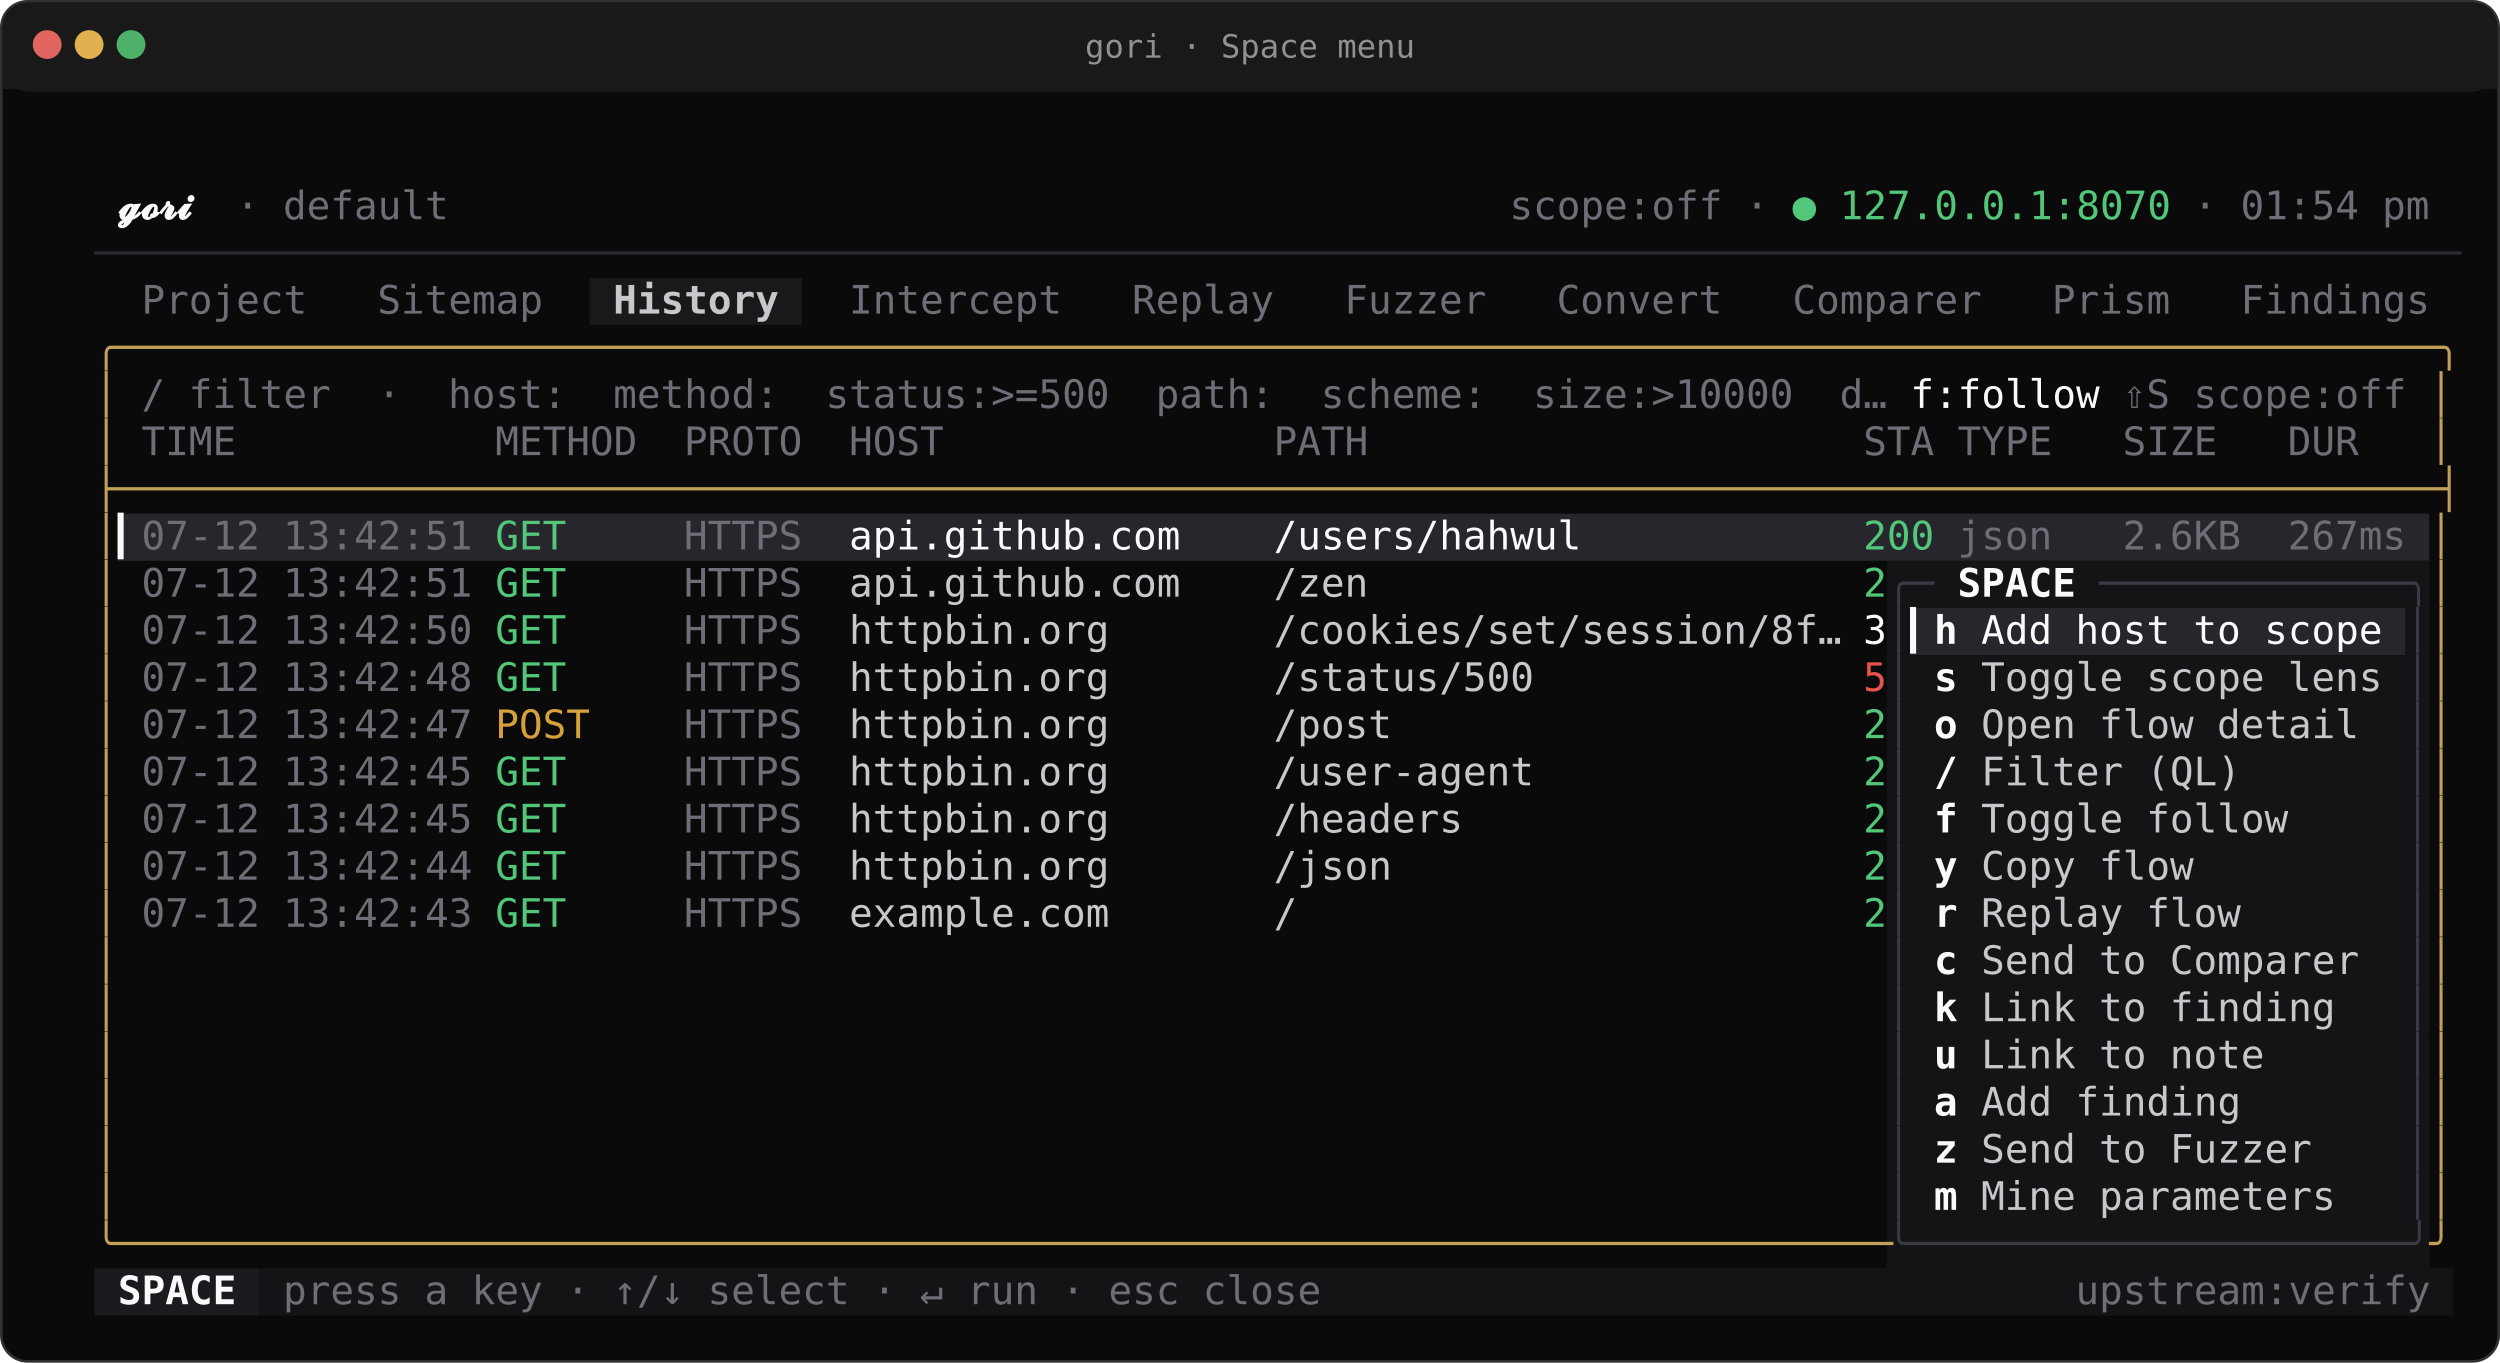
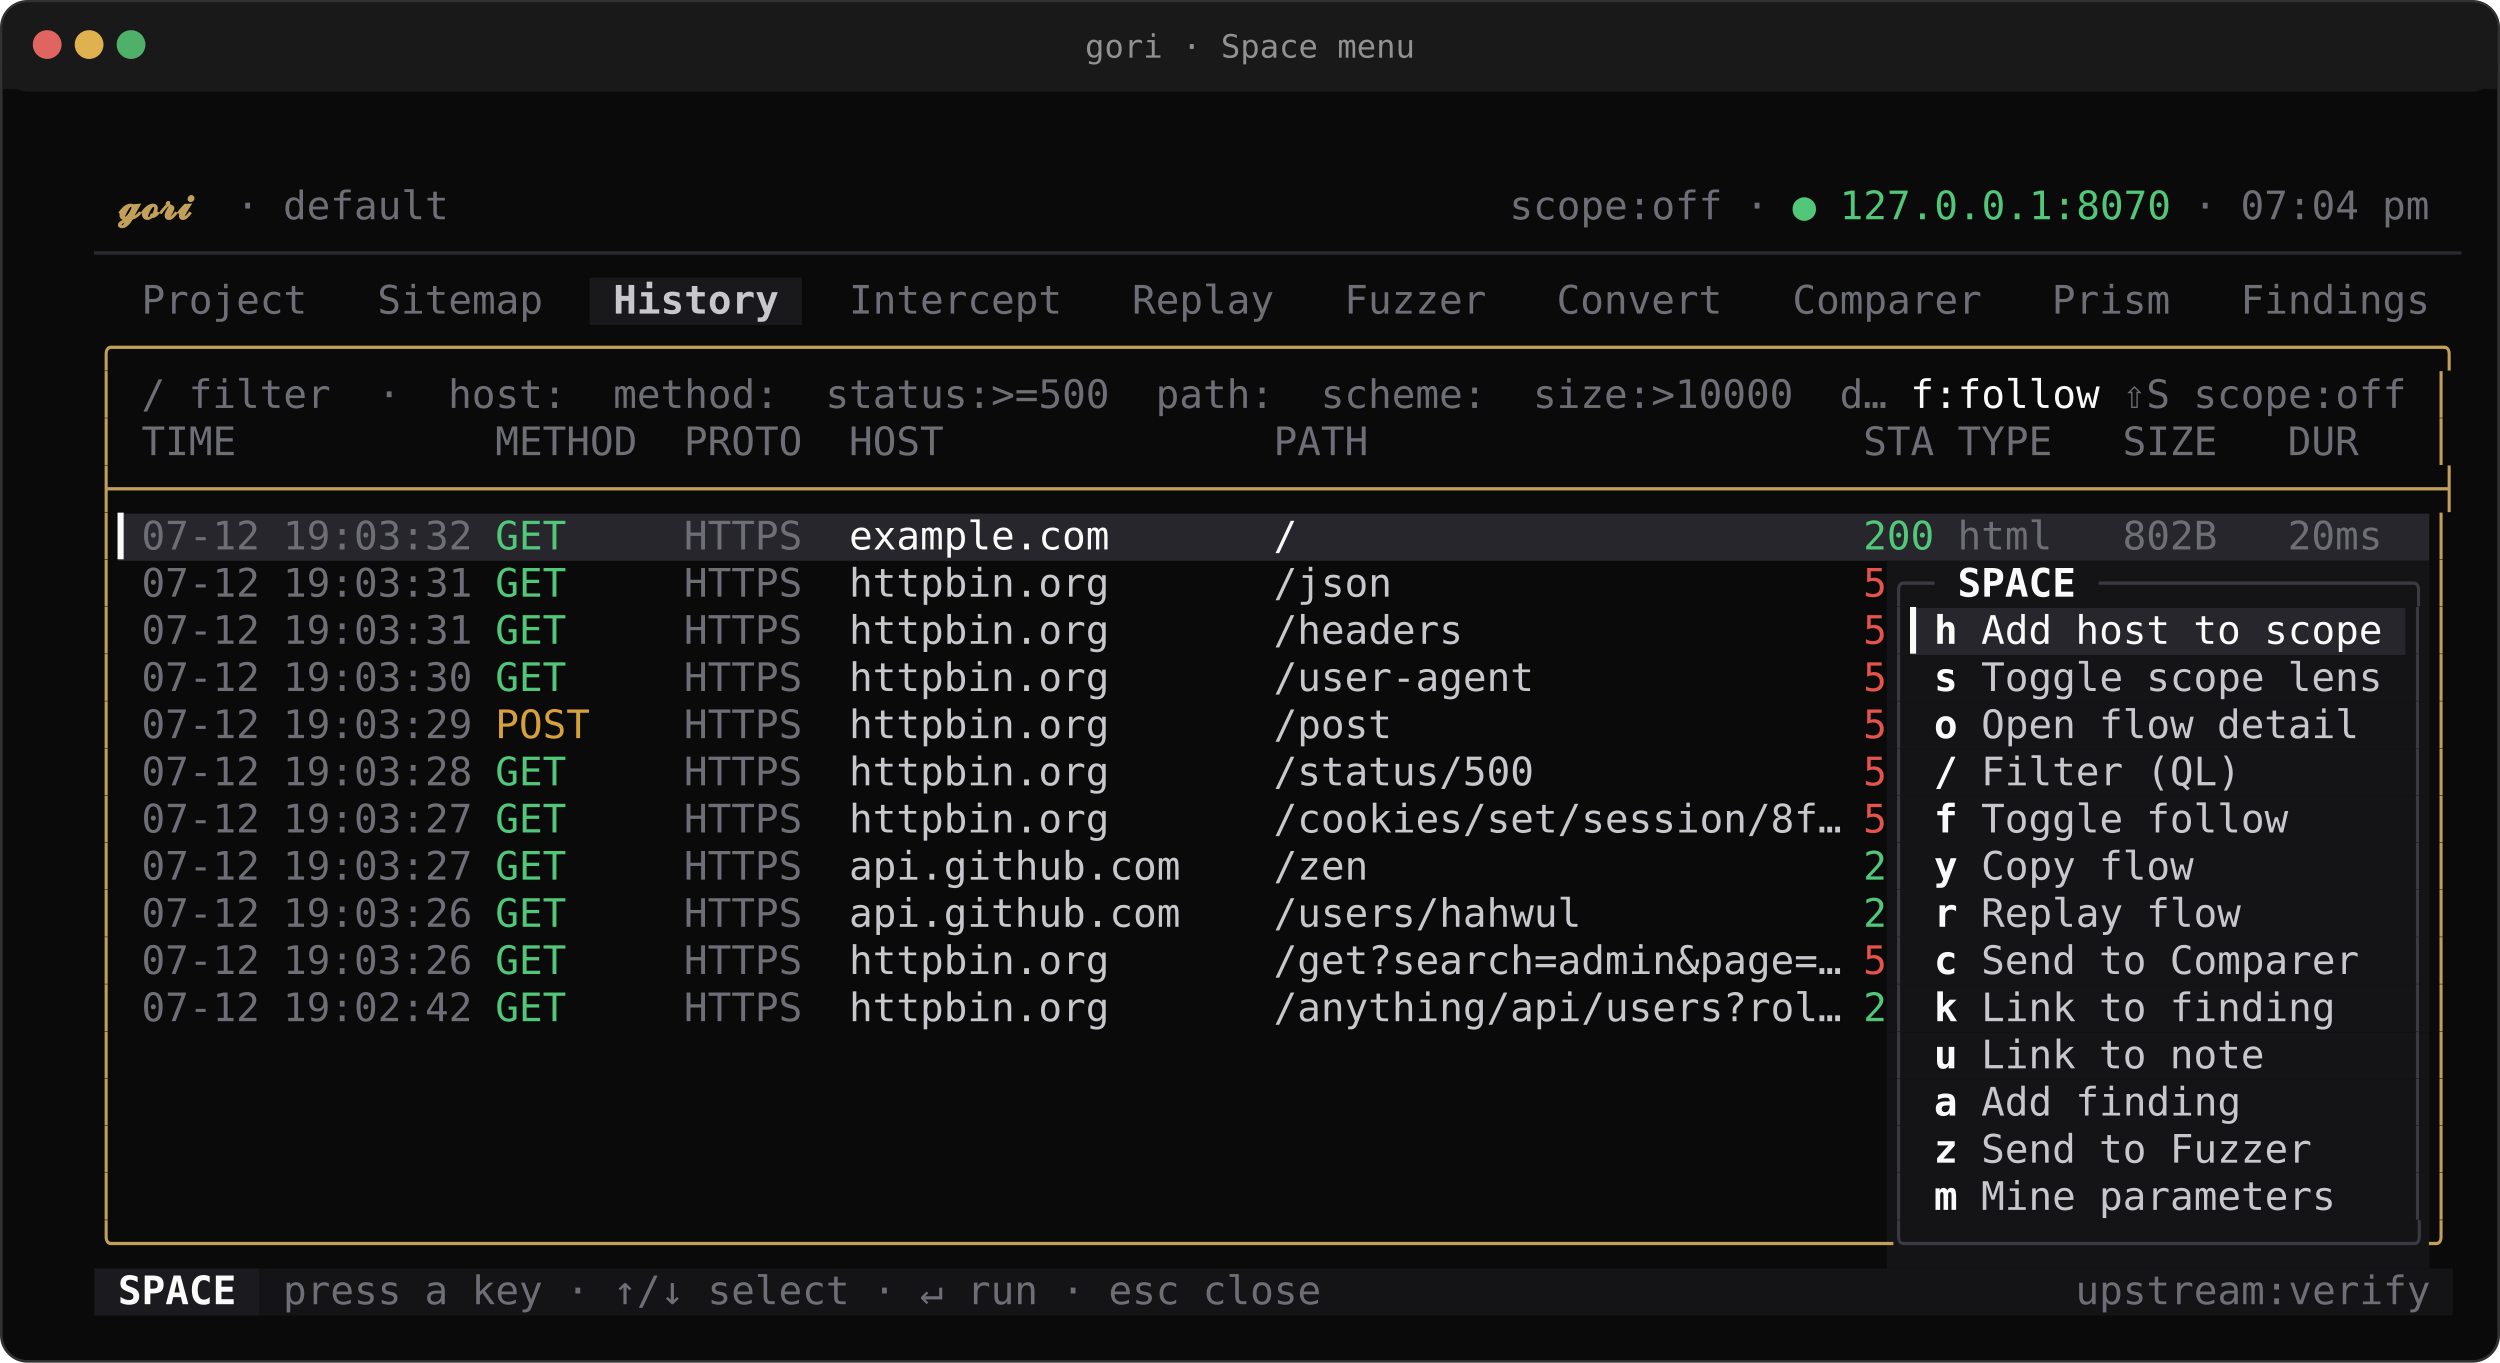
<svg xmlns="http://www.w3.org/2000/svg" width="954" height="520" viewBox="0 0 954.0 520.0" font-family="ui-monospace,'SF Mono','JetBrains Mono',Menlo,Consolas,monospace" font-size="15.0px" role="img" aria-label="gori · Space menu">
  <rect x="0.5" y="0.5" width="953.0" height="519.0" rx="10" ry="10" fill="#0a0a0b" stroke="#313132" stroke-width="1" />
  <rect x="1" y="1" width="952.0" height="34.0" rx="10" ry="10" fill="#19191a" />
  <rect x="1" y="24.0" width="952.0" height="10" fill="#19191a" />
  <circle cx="18.0" cy="17.0" r="5.5" fill="#e0645f" />
  <circle cx="34.0" cy="17.0" r="5.5" fill="#e0b24f" />
  <circle cx="50.0" cy="17.0" r="5.5" fill="#4fb06a" />
  <text x="477.0" y="22.0" text-anchor="middle" fill="#919191" font-size="12.3px">gori · Space menu</text>
  <rect x="225.00" y="106.00" width="81.00" height="18.00" fill="#19191c" />
  <rect x="45.00" y="196.00" width="882.00" height="18.00" fill="#26262c" />
  <rect x="720.00" y="214.00" width="207.00" height="18.00" fill="#141417" />
  <rect x="720.00" y="232.00" width="9.00" height="18.00" fill="#141417" />
  <rect x="729.00" y="232.00" width="189.00" height="18.00" fill="#26262c" />
  <rect x="918.00" y="232.00" width="9.00" height="18.00" fill="#141417" />
  <rect x="720.00" y="250.00" width="207.00" height="18.00" fill="#141417" />
  <rect x="720.00" y="268.00" width="207.00" height="18.00" fill="#141417" />
  <rect x="720.00" y="286.00" width="207.00" height="18.00" fill="#141417" />
  <rect x="720.00" y="304.00" width="207.00" height="18.00" fill="#141417" />
  <rect x="720.00" y="322.00" width="207.00" height="18.00" fill="#141417" />
  <rect x="720.00" y="340.00" width="207.00" height="18.00" fill="#141417" />
  <rect x="720.00" y="358.00" width="207.00" height="18.00" fill="#141417" />
  <rect x="720.00" y="376.00" width="207.00" height="18.00" fill="#141417" />
  <rect x="720.00" y="394.00" width="207.00" height="18.00" fill="#141417" />
  <rect x="720.00" y="412.00" width="207.00" height="18.00" fill="#141417" />
  <rect x="720.00" y="430.00" width="207.00" height="18.00" fill="#141417" />
  <rect x="720.00" y="448.00" width="207.00" height="18.00" fill="#141417" />
  <rect x="720.00" y="466.00" width="207.00" height="18.00" fill="#141417" />
  <rect x="36.00" y="484.00" width="63.00" height="18.00" fill="#1b1b1f" />
  <rect x="99.00" y="484.00" width="837.00" height="18.00" fill="#141417" />
-   <text x="45.00" y="83.68" textLength="36.00" lengthAdjust="spacingAndGlyphs" fill="#fafafa" font-weight="700" xml:space="preserve">𝓰𝓸𝓻𝓲</text>
+   <text x="45.00" y="83.68" textLength="36.00" lengthAdjust="spacingAndGlyphs" fill="#c2a05a" font-weight="700" xml:space="preserve">𝓰𝓸𝓻𝓲</text>
  <text x="90.00" y="83.68" textLength="9.00" lengthAdjust="spacingAndGlyphs" fill="#6e6e76" xml:space="preserve">·</text>
  <text x="108.00" y="83.68" textLength="63.00" lengthAdjust="spacingAndGlyphs" fill="#6e6e76" xml:space="preserve">default</text>
  <text x="576.00" y="83.68" textLength="81.00" lengthAdjust="spacingAndGlyphs" fill="#6e6e76" xml:space="preserve">scope:off</text>
  <text x="666.00" y="83.68" textLength="9.00" lengthAdjust="spacingAndGlyphs" fill="#6e6e76" xml:space="preserve">·</text>
  <text x="684.00" y="83.68" textLength="9.00" lengthAdjust="spacingAndGlyphs" fill="#52c77a" xml:space="preserve">●</text>
  <text x="702.00" y="83.68" textLength="126.00" lengthAdjust="spacingAndGlyphs" fill="#52c77a" xml:space="preserve">127.0.0.1:8070</text>
  <text x="837.00" y="83.68" textLength="9.00" lengthAdjust="spacingAndGlyphs" fill="#6e6e76" xml:space="preserve">·</text>
-   <text x="855.00" y="83.68" textLength="45.00" lengthAdjust="spacingAndGlyphs" fill="#6e6e76" xml:space="preserve">01:54</text>
+   <text x="855.00" y="83.68" textLength="45.00" lengthAdjust="spacingAndGlyphs" fill="#6e6e76" xml:space="preserve">07:04</text>
  <text x="909.00" y="83.68" textLength="18.00" lengthAdjust="spacingAndGlyphs" fill="#6e6e76" xml:space="preserve">pm</text>
  <text x="36.00" y="101.68" textLength="900.00" lengthAdjust="spacingAndGlyphs" fill="#2a2a30" xml:space="preserve">────────────────────────────────────────────────────────────────────────────────────────────────────</text>
  <text x="54.00" y="119.68" textLength="63.00" lengthAdjust="spacingAndGlyphs" fill="#6e6e76" xml:space="preserve">Project</text>
  <text x="144.00" y="119.68" textLength="63.00" lengthAdjust="spacingAndGlyphs" fill="#6e6e76" xml:space="preserve">Sitemap</text>
  <text x="234.00" y="119.68" textLength="63.00" lengthAdjust="spacingAndGlyphs" fill="#c8c8cc" font-weight="700" xml:space="preserve">History</text>
  <text x="324.00" y="119.68" textLength="81.00" lengthAdjust="spacingAndGlyphs" fill="#6e6e76" xml:space="preserve">Intercept</text>
  <text x="432.00" y="119.68" textLength="54.00" lengthAdjust="spacingAndGlyphs" fill="#6e6e76" xml:space="preserve">Replay</text>
  <text x="513.00" y="119.68" textLength="54.00" lengthAdjust="spacingAndGlyphs" fill="#6e6e76" xml:space="preserve">Fuzzer</text>
  <text x="594.00" y="119.68" textLength="63.00" lengthAdjust="spacingAndGlyphs" fill="#6e6e76" xml:space="preserve">Convert</text>
  <text x="684.00" y="119.68" textLength="72.00" lengthAdjust="spacingAndGlyphs" fill="#6e6e76" xml:space="preserve">Comparer</text>
  <text x="783.00" y="119.68" textLength="45.00" lengthAdjust="spacingAndGlyphs" fill="#6e6e76" xml:space="preserve">Prism</text>
  <text x="855.00" y="119.68" textLength="72.00" lengthAdjust="spacingAndGlyphs" fill="#6e6e76" xml:space="preserve">Findings</text>
  <text x="36.00" y="137.68" textLength="900.00" lengthAdjust="spacingAndGlyphs" fill="#c2a05a" xml:space="preserve">╭──────────────────────────────────────────────────────────────────────────────────────────────────╮</text>
  <text x="36.00" y="155.68" textLength="9.00" lengthAdjust="spacingAndGlyphs" fill="#c2a05a" xml:space="preserve">│</text>
  <text x="54.00" y="155.68" textLength="9.00" lengthAdjust="spacingAndGlyphs" fill="#6e6e76" xml:space="preserve">/</text>
  <text x="72.00" y="155.68" textLength="54.00" lengthAdjust="spacingAndGlyphs" fill="#6e6e76" xml:space="preserve">filter</text>
  <text x="144.00" y="155.68" textLength="9.00" lengthAdjust="spacingAndGlyphs" fill="#6e6e76" xml:space="preserve">·</text>
  <text x="171.00" y="155.68" textLength="45.00" lengthAdjust="spacingAndGlyphs" fill="#6e6e76" xml:space="preserve">host:</text>
  <text x="234.00" y="155.68" textLength="63.00" lengthAdjust="spacingAndGlyphs" fill="#6e6e76" xml:space="preserve">method:</text>
  <text x="315.00" y="155.68" textLength="108.00" lengthAdjust="spacingAndGlyphs" fill="#6e6e76" xml:space="preserve">status:&gt;=500</text>
  <text x="441.00" y="155.68" textLength="45.00" lengthAdjust="spacingAndGlyphs" fill="#6e6e76" xml:space="preserve">path:</text>
  <text x="504.00" y="155.68" textLength="63.00" lengthAdjust="spacingAndGlyphs" fill="#6e6e76" xml:space="preserve">scheme:</text>
  <text x="585.00" y="155.68" textLength="99.00" lengthAdjust="spacingAndGlyphs" fill="#6e6e76" xml:space="preserve">size:&gt;10000</text>
  <text x="702.00" y="155.68" textLength="18.00" lengthAdjust="spacingAndGlyphs" fill="#6e6e76" xml:space="preserve">d…</text>
  <text x="729.00" y="155.68" textLength="72.00" lengthAdjust="spacingAndGlyphs" fill="#fafafa" xml:space="preserve">f:follow</text>
  <text x="810.00" y="155.68" textLength="18.00" lengthAdjust="spacingAndGlyphs" fill="#6e6e76" xml:space="preserve">⇧S</text>
  <text x="837.00" y="155.68" textLength="81.00" lengthAdjust="spacingAndGlyphs" fill="#6e6e76" xml:space="preserve">scope:off</text>
  <text x="927.00" y="155.68" textLength="9.00" lengthAdjust="spacingAndGlyphs" fill="#c2a05a" xml:space="preserve">│</text>
  <text x="36.00" y="173.68" textLength="9.00" lengthAdjust="spacingAndGlyphs" fill="#c2a05a" xml:space="preserve">│</text>
  <text x="54.00" y="173.68" textLength="36.00" lengthAdjust="spacingAndGlyphs" fill="#6e6e76" xml:space="preserve">TIME</text>
  <text x="189.00" y="173.68" textLength="54.00" lengthAdjust="spacingAndGlyphs" fill="#6e6e76" xml:space="preserve">METHOD</text>
  <text x="261.00" y="173.68" textLength="45.00" lengthAdjust="spacingAndGlyphs" fill="#6e6e76" xml:space="preserve">PROTO</text>
  <text x="324.00" y="173.68" textLength="36.00" lengthAdjust="spacingAndGlyphs" fill="#6e6e76" xml:space="preserve">HOST</text>
  <text x="486.00" y="173.68" textLength="36.00" lengthAdjust="spacingAndGlyphs" fill="#6e6e76" xml:space="preserve">PATH</text>
  <text x="711.00" y="173.68" textLength="27.00" lengthAdjust="spacingAndGlyphs" fill="#6e6e76" xml:space="preserve">STA</text>
  <text x="747.00" y="173.68" textLength="36.00" lengthAdjust="spacingAndGlyphs" fill="#6e6e76" xml:space="preserve">TYPE</text>
  <text x="810.00" y="173.68" textLength="36.00" lengthAdjust="spacingAndGlyphs" fill="#6e6e76" xml:space="preserve">SIZE</text>
  <text x="873.00" y="173.68" textLength="27.00" lengthAdjust="spacingAndGlyphs" fill="#6e6e76" xml:space="preserve">DUR</text>
  <text x="927.00" y="173.68" textLength="9.00" lengthAdjust="spacingAndGlyphs" fill="#c2a05a" xml:space="preserve">│</text>
  <text x="36.00" y="191.68" textLength="900.00" lengthAdjust="spacingAndGlyphs" fill="#c2a05a" xml:space="preserve">├──────────────────────────────────────────────────────────────────────────────────────────────────┤</text>
  <text x="36.00" y="209.68" textLength="9.00" lengthAdjust="spacingAndGlyphs" fill="#c2a05a" xml:space="preserve">│</text>
  <text x="45.00" y="209.68" textLength="9.00" lengthAdjust="spacingAndGlyphs" fill="#fafafa" xml:space="preserve">▎</text>
  <text x="54.00" y="209.68" textLength="45.00" lengthAdjust="spacingAndGlyphs" fill="#6e6e76" xml:space="preserve">07-12</text>
-   <text x="108.00" y="209.68" textLength="72.00" lengthAdjust="spacingAndGlyphs" fill="#6e6e76" xml:space="preserve">13:42:51</text>
+   <text x="108.00" y="209.68" textLength="72.00" lengthAdjust="spacingAndGlyphs" fill="#6e6e76" xml:space="preserve">19:03:32</text>
  <text x="189.00" y="209.68" textLength="27.00" lengthAdjust="spacingAndGlyphs" fill="#52c77a" xml:space="preserve">GET</text>
  <text x="261.00" y="209.68" textLength="45.00" lengthAdjust="spacingAndGlyphs" fill="#6e6e76" xml:space="preserve">HTTPS</text>
-   <text x="324.00" y="209.68" textLength="126.00" lengthAdjust="spacingAndGlyphs" fill="#fafafa" xml:space="preserve">api.github.com</text>
-   <text x="486.00" y="209.68" textLength="117.00" lengthAdjust="spacingAndGlyphs" fill="#fafafa" xml:space="preserve">/users/hahwul</text>
+   <text x="324.00" y="209.68" textLength="99.00" lengthAdjust="spacingAndGlyphs" fill="#fafafa" xml:space="preserve">example.com</text>
+   <text x="486.00" y="209.68" textLength="9.00" lengthAdjust="spacingAndGlyphs" fill="#fafafa" xml:space="preserve">/</text>
  <text x="711.00" y="209.68" textLength="27.00" lengthAdjust="spacingAndGlyphs" fill="#52c77a" xml:space="preserve">200</text>
-   <text x="747.00" y="209.68" textLength="36.00" lengthAdjust="spacingAndGlyphs" fill="#6e6e76" xml:space="preserve">json</text>
-   <text x="810.00" y="209.68" textLength="45.00" lengthAdjust="spacingAndGlyphs" fill="#6e6e76" xml:space="preserve">2.6KB</text>
-   <text x="873.00" y="209.68" textLength="45.00" lengthAdjust="spacingAndGlyphs" fill="#6e6e76" xml:space="preserve">267ms</text>
+   <text x="747.00" y="209.68" textLength="36.00" lengthAdjust="spacingAndGlyphs" fill="#6e6e76" xml:space="preserve">html</text>
+   <text x="810.00" y="209.68" textLength="36.00" lengthAdjust="spacingAndGlyphs" fill="#6e6e76" xml:space="preserve">802B</text>
+   <text x="873.00" y="209.68" textLength="36.00" lengthAdjust="spacingAndGlyphs" fill="#6e6e76" xml:space="preserve">20ms</text>
  <text x="927.00" y="209.68" textLength="9.00" lengthAdjust="spacingAndGlyphs" fill="#c2a05a" xml:space="preserve">│</text>
  <text x="36.00" y="227.68" textLength="9.00" lengthAdjust="spacingAndGlyphs" fill="#c2a05a" xml:space="preserve">│</text>
  <text x="54.00" y="227.68" textLength="45.00" lengthAdjust="spacingAndGlyphs" fill="#6e6e76" xml:space="preserve">07-12</text>
-   <text x="108.00" y="227.68" textLength="72.00" lengthAdjust="spacingAndGlyphs" fill="#6e6e76" xml:space="preserve">13:42:51</text>
+   <text x="108.00" y="227.68" textLength="72.00" lengthAdjust="spacingAndGlyphs" fill="#6e6e76" xml:space="preserve">19:03:31</text>
  <text x="189.00" y="227.68" textLength="27.00" lengthAdjust="spacingAndGlyphs" fill="#52c77a" xml:space="preserve">GET</text>
  <text x="261.00" y="227.68" textLength="45.00" lengthAdjust="spacingAndGlyphs" fill="#6e6e76" xml:space="preserve">HTTPS</text>
-   <text x="324.00" y="227.68" textLength="126.00" lengthAdjust="spacingAndGlyphs" fill="#c8c8cc" xml:space="preserve">api.github.com</text>
-   <text x="486.00" y="227.68" textLength="36.00" lengthAdjust="spacingAndGlyphs" fill="#c8c8cc" xml:space="preserve">/zen</text>
-   <text x="711.00" y="227.68" textLength="9.00" lengthAdjust="spacingAndGlyphs" fill="#52c77a" xml:space="preserve">2</text>
+   <text x="324.00" y="227.68" textLength="99.00" lengthAdjust="spacingAndGlyphs" fill="#c8c8cc" xml:space="preserve">httpbin.org</text>
+   <text x="486.00" y="227.68" textLength="45.00" lengthAdjust="spacingAndGlyphs" fill="#c8c8cc" xml:space="preserve">/json</text>
+   <text x="711.00" y="227.68" textLength="9.00" lengthAdjust="spacingAndGlyphs" fill="#e5534b" xml:space="preserve">5</text>
  <text x="720.00" y="227.68" textLength="18.00" lengthAdjust="spacingAndGlyphs" fill="#3a3a42" xml:space="preserve">╭─</text>
  <text x="747.00" y="227.68" textLength="45.00" lengthAdjust="spacingAndGlyphs" fill="#fafafa" font-weight="700" xml:space="preserve">SPACE</text>
  <text x="801.00" y="227.68" textLength="126.00" lengthAdjust="spacingAndGlyphs" fill="#3a3a42" xml:space="preserve">─────────────╮</text>
  <text x="927.00" y="227.68" textLength="9.00" lengthAdjust="spacingAndGlyphs" fill="#c2a05a" xml:space="preserve">│</text>
  <text x="36.00" y="245.68" textLength="9.00" lengthAdjust="spacingAndGlyphs" fill="#c2a05a" xml:space="preserve">│</text>
  <text x="54.00" y="245.68" textLength="45.00" lengthAdjust="spacingAndGlyphs" fill="#6e6e76" xml:space="preserve">07-12</text>
-   <text x="108.00" y="245.68" textLength="72.00" lengthAdjust="spacingAndGlyphs" fill="#6e6e76" xml:space="preserve">13:42:50</text>
+   <text x="108.00" y="245.68" textLength="72.00" lengthAdjust="spacingAndGlyphs" fill="#6e6e76" xml:space="preserve">19:03:31</text>
  <text x="189.00" y="245.68" textLength="27.00" lengthAdjust="spacingAndGlyphs" fill="#52c77a" xml:space="preserve">GET</text>
  <text x="261.00" y="245.68" textLength="45.00" lengthAdjust="spacingAndGlyphs" fill="#6e6e76" xml:space="preserve">HTTPS</text>
  <text x="324.00" y="245.68" textLength="99.00" lengthAdjust="spacingAndGlyphs" fill="#c8c8cc" xml:space="preserve">httpbin.org</text>
-   <text x="486.00" y="245.68" textLength="216.00" lengthAdjust="spacingAndGlyphs" fill="#c8c8cc" xml:space="preserve">/cookies/set/session/8f…</text>
-   <text x="711.00" y="245.68" textLength="9.00" lengthAdjust="spacingAndGlyphs" fill="#fafafa" xml:space="preserve">3</text>
+   <text x="486.00" y="245.68" textLength="72.00" lengthAdjust="spacingAndGlyphs" fill="#c8c8cc" xml:space="preserve">/headers</text>
+   <text x="711.00" y="245.68" textLength="9.00" lengthAdjust="spacingAndGlyphs" fill="#e5534b" xml:space="preserve">5</text>
  <text x="720.00" y="245.68" textLength="9.00" lengthAdjust="spacingAndGlyphs" fill="#3a3a42" xml:space="preserve">│</text>
  <text x="729.00" y="245.68" textLength="9.00" lengthAdjust="spacingAndGlyphs" fill="#fafafa" xml:space="preserve">▎</text>
  <text x="738.00" y="245.68" textLength="9.00" lengthAdjust="spacingAndGlyphs" fill="#fafafa" font-weight="700" xml:space="preserve">h</text>
  <text x="756.00" y="245.68" textLength="27.00" lengthAdjust="spacingAndGlyphs" fill="#fafafa" xml:space="preserve">Add</text>
  <text x="792.00" y="245.68" textLength="36.00" lengthAdjust="spacingAndGlyphs" fill="#fafafa" xml:space="preserve">host</text>
  <text x="837.00" y="245.68" textLength="18.00" lengthAdjust="spacingAndGlyphs" fill="#fafafa" xml:space="preserve">to</text>
  <text x="864.00" y="245.68" textLength="45.00" lengthAdjust="spacingAndGlyphs" fill="#fafafa" xml:space="preserve">scope</text>
  <text x="918.00" y="245.68" textLength="9.00" lengthAdjust="spacingAndGlyphs" fill="#3a3a42" xml:space="preserve">│</text>
  <text x="927.00" y="245.68" textLength="9.00" lengthAdjust="spacingAndGlyphs" fill="#c2a05a" xml:space="preserve">│</text>
  <text x="36.00" y="263.68" textLength="9.00" lengthAdjust="spacingAndGlyphs" fill="#c2a05a" xml:space="preserve">│</text>
  <text x="54.00" y="263.68" textLength="45.00" lengthAdjust="spacingAndGlyphs" fill="#6e6e76" xml:space="preserve">07-12</text>
-   <text x="108.00" y="263.68" textLength="72.00" lengthAdjust="spacingAndGlyphs" fill="#6e6e76" xml:space="preserve">13:42:48</text>
+   <text x="108.00" y="263.68" textLength="72.00" lengthAdjust="spacingAndGlyphs" fill="#6e6e76" xml:space="preserve">19:03:30</text>
  <text x="189.00" y="263.68" textLength="27.00" lengthAdjust="spacingAndGlyphs" fill="#52c77a" xml:space="preserve">GET</text>
  <text x="261.00" y="263.68" textLength="45.00" lengthAdjust="spacingAndGlyphs" fill="#6e6e76" xml:space="preserve">HTTPS</text>
  <text x="324.00" y="263.68" textLength="99.00" lengthAdjust="spacingAndGlyphs" fill="#c8c8cc" xml:space="preserve">httpbin.org</text>
-   <text x="486.00" y="263.68" textLength="99.00" lengthAdjust="spacingAndGlyphs" fill="#c8c8cc" xml:space="preserve">/status/500</text>
+   <text x="486.00" y="263.68" textLength="99.00" lengthAdjust="spacingAndGlyphs" fill="#c8c8cc" xml:space="preserve">/user-agent</text>
  <text x="711.00" y="263.68" textLength="9.00" lengthAdjust="spacingAndGlyphs" fill="#e5534b" xml:space="preserve">5</text>
  <text x="720.00" y="263.68" textLength="9.00" lengthAdjust="spacingAndGlyphs" fill="#3a3a42" xml:space="preserve">│</text>
  <text x="738.00" y="263.68" textLength="9.00" lengthAdjust="spacingAndGlyphs" fill="#fafafa" font-weight="700" xml:space="preserve">s</text>
  <text x="756.00" y="263.68" textLength="54.00" lengthAdjust="spacingAndGlyphs" fill="#c8c8cc" xml:space="preserve">Toggle</text>
  <text x="819.00" y="263.68" textLength="45.00" lengthAdjust="spacingAndGlyphs" fill="#c8c8cc" xml:space="preserve">scope</text>
  <text x="873.00" y="263.68" textLength="36.00" lengthAdjust="spacingAndGlyphs" fill="#c8c8cc" xml:space="preserve">lens</text>
  <text x="918.00" y="263.68" textLength="9.00" lengthAdjust="spacingAndGlyphs" fill="#3a3a42" xml:space="preserve">│</text>
  <text x="927.00" y="263.68" textLength="9.00" lengthAdjust="spacingAndGlyphs" fill="#c2a05a" xml:space="preserve">│</text>
  <text x="36.00" y="281.68" textLength="9.00" lengthAdjust="spacingAndGlyphs" fill="#c2a05a" xml:space="preserve">│</text>
  <text x="54.00" y="281.68" textLength="45.00" lengthAdjust="spacingAndGlyphs" fill="#6e6e76" xml:space="preserve">07-12</text>
-   <text x="108.00" y="281.68" textLength="72.00" lengthAdjust="spacingAndGlyphs" fill="#6e6e76" xml:space="preserve">13:42:47</text>
+   <text x="108.00" y="281.68" textLength="72.00" lengthAdjust="spacingAndGlyphs" fill="#6e6e76" xml:space="preserve">19:03:29</text>
  <text x="189.00" y="281.68" textLength="36.00" lengthAdjust="spacingAndGlyphs" fill="#d6a13a" xml:space="preserve">POST</text>
  <text x="261.00" y="281.68" textLength="45.00" lengthAdjust="spacingAndGlyphs" fill="#6e6e76" xml:space="preserve">HTTPS</text>
  <text x="324.00" y="281.68" textLength="99.00" lengthAdjust="spacingAndGlyphs" fill="#c8c8cc" xml:space="preserve">httpbin.org</text>
  <text x="486.00" y="281.68" textLength="45.00" lengthAdjust="spacingAndGlyphs" fill="#c8c8cc" xml:space="preserve">/post</text>
-   <text x="711.00" y="281.68" textLength="9.00" lengthAdjust="spacingAndGlyphs" fill="#52c77a" xml:space="preserve">2</text>
+   <text x="711.00" y="281.68" textLength="9.00" lengthAdjust="spacingAndGlyphs" fill="#e5534b" xml:space="preserve">5</text>
  <text x="720.00" y="281.68" textLength="9.00" lengthAdjust="spacingAndGlyphs" fill="#3a3a42" xml:space="preserve">│</text>
  <text x="738.00" y="281.68" textLength="9.00" lengthAdjust="spacingAndGlyphs" fill="#fafafa" font-weight="700" xml:space="preserve">o</text>
  <text x="756.00" y="281.68" textLength="36.00" lengthAdjust="spacingAndGlyphs" fill="#c8c8cc" xml:space="preserve">Open</text>
  <text x="801.00" y="281.68" textLength="36.00" lengthAdjust="spacingAndGlyphs" fill="#c8c8cc" xml:space="preserve">flow</text>
  <text x="846.00" y="281.68" textLength="54.00" lengthAdjust="spacingAndGlyphs" fill="#c8c8cc" xml:space="preserve">detail</text>
  <text x="918.00" y="281.68" textLength="9.00" lengthAdjust="spacingAndGlyphs" fill="#3a3a42" xml:space="preserve">│</text>
  <text x="927.00" y="281.68" textLength="9.00" lengthAdjust="spacingAndGlyphs" fill="#c2a05a" xml:space="preserve">│</text>
  <text x="36.00" y="299.68" textLength="9.00" lengthAdjust="spacingAndGlyphs" fill="#c2a05a" xml:space="preserve">│</text>
  <text x="54.00" y="299.68" textLength="45.00" lengthAdjust="spacingAndGlyphs" fill="#6e6e76" xml:space="preserve">07-12</text>
-   <text x="108.00" y="299.68" textLength="72.00" lengthAdjust="spacingAndGlyphs" fill="#6e6e76" xml:space="preserve">13:42:45</text>
+   <text x="108.00" y="299.68" textLength="72.00" lengthAdjust="spacingAndGlyphs" fill="#6e6e76" xml:space="preserve">19:03:28</text>
  <text x="189.00" y="299.68" textLength="27.00" lengthAdjust="spacingAndGlyphs" fill="#52c77a" xml:space="preserve">GET</text>
  <text x="261.00" y="299.68" textLength="45.00" lengthAdjust="spacingAndGlyphs" fill="#6e6e76" xml:space="preserve">HTTPS</text>
  <text x="324.00" y="299.68" textLength="99.00" lengthAdjust="spacingAndGlyphs" fill="#c8c8cc" xml:space="preserve">httpbin.org</text>
-   <text x="486.00" y="299.68" textLength="99.00" lengthAdjust="spacingAndGlyphs" fill="#c8c8cc" xml:space="preserve">/user-agent</text>
-   <text x="711.00" y="299.68" textLength="9.00" lengthAdjust="spacingAndGlyphs" fill="#52c77a" xml:space="preserve">2</text>
+   <text x="486.00" y="299.68" textLength="99.00" lengthAdjust="spacingAndGlyphs" fill="#c8c8cc" xml:space="preserve">/status/500</text>
+   <text x="711.00" y="299.68" textLength="9.00" lengthAdjust="spacingAndGlyphs" fill="#e5534b" xml:space="preserve">5</text>
  <text x="720.00" y="299.68" textLength="9.00" lengthAdjust="spacingAndGlyphs" fill="#3a3a42" xml:space="preserve">│</text>
  <text x="738.00" y="299.68" textLength="9.00" lengthAdjust="spacingAndGlyphs" fill="#fafafa" font-weight="700" xml:space="preserve">/</text>
  <text x="756.00" y="299.68" textLength="54.00" lengthAdjust="spacingAndGlyphs" fill="#c8c8cc" xml:space="preserve">Filter</text>
  <text x="819.00" y="299.68" textLength="36.00" lengthAdjust="spacingAndGlyphs" fill="#c8c8cc" xml:space="preserve">(QL)</text>
  <text x="918.00" y="299.68" textLength="9.00" lengthAdjust="spacingAndGlyphs" fill="#3a3a42" xml:space="preserve">│</text>
  <text x="927.00" y="299.68" textLength="9.00" lengthAdjust="spacingAndGlyphs" fill="#c2a05a" xml:space="preserve">│</text>
  <text x="36.00" y="317.68" textLength="9.00" lengthAdjust="spacingAndGlyphs" fill="#c2a05a" xml:space="preserve">│</text>
  <text x="54.00" y="317.68" textLength="45.00" lengthAdjust="spacingAndGlyphs" fill="#6e6e76" xml:space="preserve">07-12</text>
-   <text x="108.00" y="317.68" textLength="72.00" lengthAdjust="spacingAndGlyphs" fill="#6e6e76" xml:space="preserve">13:42:45</text>
+   <text x="108.00" y="317.68" textLength="72.00" lengthAdjust="spacingAndGlyphs" fill="#6e6e76" xml:space="preserve">19:03:27</text>
  <text x="189.00" y="317.68" textLength="27.00" lengthAdjust="spacingAndGlyphs" fill="#52c77a" xml:space="preserve">GET</text>
  <text x="261.00" y="317.68" textLength="45.00" lengthAdjust="spacingAndGlyphs" fill="#6e6e76" xml:space="preserve">HTTPS</text>
  <text x="324.00" y="317.68" textLength="99.00" lengthAdjust="spacingAndGlyphs" fill="#c8c8cc" xml:space="preserve">httpbin.org</text>
-   <text x="486.00" y="317.68" textLength="72.00" lengthAdjust="spacingAndGlyphs" fill="#c8c8cc" xml:space="preserve">/headers</text>
-   <text x="711.00" y="317.68" textLength="9.00" lengthAdjust="spacingAndGlyphs" fill="#52c77a" xml:space="preserve">2</text>
+   <text x="486.00" y="317.68" textLength="216.00" lengthAdjust="spacingAndGlyphs" fill="#c8c8cc" xml:space="preserve">/cookies/set/session/8f…</text>
+   <text x="711.00" y="317.68" textLength="9.00" lengthAdjust="spacingAndGlyphs" fill="#e5534b" xml:space="preserve">5</text>
  <text x="720.00" y="317.68" textLength="9.00" lengthAdjust="spacingAndGlyphs" fill="#3a3a42" xml:space="preserve">│</text>
  <text x="738.00" y="317.68" textLength="9.00" lengthAdjust="spacingAndGlyphs" fill="#fafafa" font-weight="700" xml:space="preserve">f</text>
  <text x="756.00" y="317.68" textLength="54.00" lengthAdjust="spacingAndGlyphs" fill="#c8c8cc" xml:space="preserve">Toggle</text>
  <text x="819.00" y="317.68" textLength="54.00" lengthAdjust="spacingAndGlyphs" fill="#c8c8cc" xml:space="preserve">follow</text>
  <text x="918.00" y="317.68" textLength="9.00" lengthAdjust="spacingAndGlyphs" fill="#3a3a42" xml:space="preserve">│</text>
  <text x="927.00" y="317.68" textLength="9.00" lengthAdjust="spacingAndGlyphs" fill="#c2a05a" xml:space="preserve">│</text>
  <text x="36.00" y="335.68" textLength="9.00" lengthAdjust="spacingAndGlyphs" fill="#c2a05a" xml:space="preserve">│</text>
  <text x="54.00" y="335.68" textLength="45.00" lengthAdjust="spacingAndGlyphs" fill="#6e6e76" xml:space="preserve">07-12</text>
-   <text x="108.00" y="335.68" textLength="72.00" lengthAdjust="spacingAndGlyphs" fill="#6e6e76" xml:space="preserve">13:42:44</text>
+   <text x="108.00" y="335.68" textLength="72.00" lengthAdjust="spacingAndGlyphs" fill="#6e6e76" xml:space="preserve">19:03:27</text>
  <text x="189.00" y="335.68" textLength="27.00" lengthAdjust="spacingAndGlyphs" fill="#52c77a" xml:space="preserve">GET</text>
  <text x="261.00" y="335.68" textLength="45.00" lengthAdjust="spacingAndGlyphs" fill="#6e6e76" xml:space="preserve">HTTPS</text>
-   <text x="324.00" y="335.68" textLength="99.00" lengthAdjust="spacingAndGlyphs" fill="#c8c8cc" xml:space="preserve">httpbin.org</text>
-   <text x="486.00" y="335.68" textLength="45.00" lengthAdjust="spacingAndGlyphs" fill="#c8c8cc" xml:space="preserve">/json</text>
+   <text x="324.00" y="335.68" textLength="126.00" lengthAdjust="spacingAndGlyphs" fill="#c8c8cc" xml:space="preserve">api.github.com</text>
+   <text x="486.00" y="335.68" textLength="36.00" lengthAdjust="spacingAndGlyphs" fill="#c8c8cc" xml:space="preserve">/zen</text>
  <text x="711.00" y="335.68" textLength="9.00" lengthAdjust="spacingAndGlyphs" fill="#52c77a" xml:space="preserve">2</text>
  <text x="720.00" y="335.68" textLength="9.00" lengthAdjust="spacingAndGlyphs" fill="#3a3a42" xml:space="preserve">│</text>
  <text x="738.00" y="335.68" textLength="9.00" lengthAdjust="spacingAndGlyphs" fill="#fafafa" font-weight="700" xml:space="preserve">y</text>
  <text x="756.00" y="335.68" textLength="36.00" lengthAdjust="spacingAndGlyphs" fill="#c8c8cc" xml:space="preserve">Copy</text>
  <text x="801.00" y="335.68" textLength="36.00" lengthAdjust="spacingAndGlyphs" fill="#c8c8cc" xml:space="preserve">flow</text>
  <text x="918.00" y="335.68" textLength="9.00" lengthAdjust="spacingAndGlyphs" fill="#3a3a42" xml:space="preserve">│</text>
  <text x="927.00" y="335.68" textLength="9.00" lengthAdjust="spacingAndGlyphs" fill="#c2a05a" xml:space="preserve">│</text>
  <text x="36.00" y="353.68" textLength="9.00" lengthAdjust="spacingAndGlyphs" fill="#c2a05a" xml:space="preserve">│</text>
  <text x="54.00" y="353.68" textLength="45.00" lengthAdjust="spacingAndGlyphs" fill="#6e6e76" xml:space="preserve">07-12</text>
-   <text x="108.00" y="353.68" textLength="72.00" lengthAdjust="spacingAndGlyphs" fill="#6e6e76" xml:space="preserve">13:42:43</text>
+   <text x="108.00" y="353.68" textLength="72.00" lengthAdjust="spacingAndGlyphs" fill="#6e6e76" xml:space="preserve">19:03:26</text>
  <text x="189.00" y="353.68" textLength="27.00" lengthAdjust="spacingAndGlyphs" fill="#52c77a" xml:space="preserve">GET</text>
  <text x="261.00" y="353.68" textLength="45.00" lengthAdjust="spacingAndGlyphs" fill="#6e6e76" xml:space="preserve">HTTPS</text>
-   <text x="324.00" y="353.68" textLength="99.00" lengthAdjust="spacingAndGlyphs" fill="#c8c8cc" xml:space="preserve">example.com</text>
-   <text x="486.00" y="353.68" textLength="9.00" lengthAdjust="spacingAndGlyphs" fill="#c8c8cc" xml:space="preserve">/</text>
+   <text x="324.00" y="353.68" textLength="126.00" lengthAdjust="spacingAndGlyphs" fill="#c8c8cc" xml:space="preserve">api.github.com</text>
+   <text x="486.00" y="353.68" textLength="117.00" lengthAdjust="spacingAndGlyphs" fill="#c8c8cc" xml:space="preserve">/users/hahwul</text>
  <text x="711.00" y="353.68" textLength="9.00" lengthAdjust="spacingAndGlyphs" fill="#52c77a" xml:space="preserve">2</text>
  <text x="720.00" y="353.68" textLength="9.00" lengthAdjust="spacingAndGlyphs" fill="#3a3a42" xml:space="preserve">│</text>
  <text x="738.00" y="353.68" textLength="9.00" lengthAdjust="spacingAndGlyphs" fill="#fafafa" font-weight="700" xml:space="preserve">r</text>
  <text x="756.00" y="353.68" textLength="54.00" lengthAdjust="spacingAndGlyphs" fill="#c8c8cc" xml:space="preserve">Replay</text>
  <text x="819.00" y="353.68" textLength="36.00" lengthAdjust="spacingAndGlyphs" fill="#c8c8cc" xml:space="preserve">flow</text>
  <text x="918.00" y="353.68" textLength="9.00" lengthAdjust="spacingAndGlyphs" fill="#3a3a42" xml:space="preserve">│</text>
  <text x="927.00" y="353.68" textLength="9.00" lengthAdjust="spacingAndGlyphs" fill="#c2a05a" xml:space="preserve">│</text>
  <text x="36.00" y="371.68" textLength="9.00" lengthAdjust="spacingAndGlyphs" fill="#c2a05a" xml:space="preserve">│</text>
+   <text x="54.00" y="371.68" textLength="45.00" lengthAdjust="spacingAndGlyphs" fill="#6e6e76" xml:space="preserve">07-12</text>
+   <text x="108.00" y="371.68" textLength="72.00" lengthAdjust="spacingAndGlyphs" fill="#6e6e76" xml:space="preserve">19:03:26</text>
+   <text x="189.00" y="371.68" textLength="27.00" lengthAdjust="spacingAndGlyphs" fill="#52c77a" xml:space="preserve">GET</text>
+   <text x="261.00" y="371.68" textLength="45.00" lengthAdjust="spacingAndGlyphs" fill="#6e6e76" xml:space="preserve">HTTPS</text>
+   <text x="324.00" y="371.68" textLength="99.00" lengthAdjust="spacingAndGlyphs" fill="#c8c8cc" xml:space="preserve">httpbin.org</text>
+   <text x="486.00" y="371.68" textLength="216.00" lengthAdjust="spacingAndGlyphs" fill="#c8c8cc" xml:space="preserve">/get?search=admin&amp;page=…</text>
+   <text x="711.00" y="371.68" textLength="9.00" lengthAdjust="spacingAndGlyphs" fill="#e5534b" xml:space="preserve">5</text>
  <text x="720.00" y="371.68" textLength="9.00" lengthAdjust="spacingAndGlyphs" fill="#3a3a42" xml:space="preserve">│</text>
  <text x="738.00" y="371.68" textLength="9.00" lengthAdjust="spacingAndGlyphs" fill="#fafafa" font-weight="700" xml:space="preserve">c</text>
  <text x="756.00" y="371.68" textLength="36.00" lengthAdjust="spacingAndGlyphs" fill="#c8c8cc" xml:space="preserve">Send</text>
  <text x="801.00" y="371.68" textLength="18.00" lengthAdjust="spacingAndGlyphs" fill="#c8c8cc" xml:space="preserve">to</text>
  <text x="828.00" y="371.68" textLength="72.00" lengthAdjust="spacingAndGlyphs" fill="#c8c8cc" xml:space="preserve">Comparer</text>
  <text x="918.00" y="371.68" textLength="9.00" lengthAdjust="spacingAndGlyphs" fill="#3a3a42" xml:space="preserve">│</text>
  <text x="927.00" y="371.68" textLength="9.00" lengthAdjust="spacingAndGlyphs" fill="#c2a05a" xml:space="preserve">│</text>
  <text x="36.00" y="389.68" textLength="9.00" lengthAdjust="spacingAndGlyphs" fill="#c2a05a" xml:space="preserve">│</text>
+   <text x="54.00" y="389.68" textLength="45.00" lengthAdjust="spacingAndGlyphs" fill="#6e6e76" xml:space="preserve">07-12</text>
+   <text x="108.00" y="389.68" textLength="72.00" lengthAdjust="spacingAndGlyphs" fill="#6e6e76" xml:space="preserve">19:02:42</text>
+   <text x="189.00" y="389.68" textLength="27.00" lengthAdjust="spacingAndGlyphs" fill="#52c77a" xml:space="preserve">GET</text>
+   <text x="261.00" y="389.68" textLength="45.00" lengthAdjust="spacingAndGlyphs" fill="#6e6e76" xml:space="preserve">HTTPS</text>
+   <text x="324.00" y="389.68" textLength="99.00" lengthAdjust="spacingAndGlyphs" fill="#c8c8cc" xml:space="preserve">httpbin.org</text>
+   <text x="486.00" y="389.68" textLength="216.00" lengthAdjust="spacingAndGlyphs" fill="#c8c8cc" xml:space="preserve">/anything/api/users?rol…</text>
+   <text x="711.00" y="389.68" textLength="9.00" lengthAdjust="spacingAndGlyphs" fill="#52c77a" xml:space="preserve">2</text>
  <text x="720.00" y="389.68" textLength="9.00" lengthAdjust="spacingAndGlyphs" fill="#3a3a42" xml:space="preserve">│</text>
  <text x="738.00" y="389.68" textLength="9.00" lengthAdjust="spacingAndGlyphs" fill="#fafafa" font-weight="700" xml:space="preserve">k</text>
  <text x="756.00" y="389.68" textLength="36.00" lengthAdjust="spacingAndGlyphs" fill="#c8c8cc" xml:space="preserve">Link</text>
  <text x="801.00" y="389.68" textLength="18.00" lengthAdjust="spacingAndGlyphs" fill="#c8c8cc" xml:space="preserve">to</text>
  <text x="828.00" y="389.68" textLength="63.00" lengthAdjust="spacingAndGlyphs" fill="#c8c8cc" xml:space="preserve">finding</text>
  <text x="918.00" y="389.68" textLength="9.00" lengthAdjust="spacingAndGlyphs" fill="#3a3a42" xml:space="preserve">│</text>
  <text x="927.00" y="389.68" textLength="9.00" lengthAdjust="spacingAndGlyphs" fill="#c2a05a" xml:space="preserve">│</text>
  <text x="36.00" y="407.68" textLength="9.00" lengthAdjust="spacingAndGlyphs" fill="#c2a05a" xml:space="preserve">│</text>
  <text x="720.00" y="407.68" textLength="9.00" lengthAdjust="spacingAndGlyphs" fill="#3a3a42" xml:space="preserve">│</text>
  <text x="738.00" y="407.68" textLength="9.00" lengthAdjust="spacingAndGlyphs" fill="#fafafa" font-weight="700" xml:space="preserve">u</text>
  <text x="756.00" y="407.68" textLength="36.00" lengthAdjust="spacingAndGlyphs" fill="#c8c8cc" xml:space="preserve">Link</text>
  <text x="801.00" y="407.68" textLength="18.00" lengthAdjust="spacingAndGlyphs" fill="#c8c8cc" xml:space="preserve">to</text>
  <text x="828.00" y="407.68" textLength="36.00" lengthAdjust="spacingAndGlyphs" fill="#c8c8cc" xml:space="preserve">note</text>
  <text x="918.00" y="407.68" textLength="9.00" lengthAdjust="spacingAndGlyphs" fill="#3a3a42" xml:space="preserve">│</text>
  <text x="927.00" y="407.68" textLength="9.00" lengthAdjust="spacingAndGlyphs" fill="#c2a05a" xml:space="preserve">│</text>
  <text x="36.00" y="425.68" textLength="9.00" lengthAdjust="spacingAndGlyphs" fill="#c2a05a" xml:space="preserve">│</text>
  <text x="720.00" y="425.68" textLength="9.00" lengthAdjust="spacingAndGlyphs" fill="#3a3a42" xml:space="preserve">│</text>
  <text x="738.00" y="425.68" textLength="9.00" lengthAdjust="spacingAndGlyphs" fill="#fafafa" font-weight="700" xml:space="preserve">a</text>
  <text x="756.00" y="425.68" textLength="27.00" lengthAdjust="spacingAndGlyphs" fill="#c8c8cc" xml:space="preserve">Add</text>
  <text x="792.00" y="425.68" textLength="63.00" lengthAdjust="spacingAndGlyphs" fill="#c8c8cc" xml:space="preserve">finding</text>
  <text x="918.00" y="425.68" textLength="9.00" lengthAdjust="spacingAndGlyphs" fill="#3a3a42" xml:space="preserve">│</text>
  <text x="927.00" y="425.68" textLength="9.00" lengthAdjust="spacingAndGlyphs" fill="#c2a05a" xml:space="preserve">│</text>
  <text x="36.00" y="443.68" textLength="9.00" lengthAdjust="spacingAndGlyphs" fill="#c2a05a" xml:space="preserve">│</text>
  <text x="720.00" y="443.68" textLength="9.00" lengthAdjust="spacingAndGlyphs" fill="#3a3a42" xml:space="preserve">│</text>
  <text x="738.00" y="443.68" textLength="9.00" lengthAdjust="spacingAndGlyphs" fill="#fafafa" font-weight="700" xml:space="preserve">z</text>
  <text x="756.00" y="443.68" textLength="36.00" lengthAdjust="spacingAndGlyphs" fill="#c8c8cc" xml:space="preserve">Send</text>
  <text x="801.00" y="443.68" textLength="18.00" lengthAdjust="spacingAndGlyphs" fill="#c8c8cc" xml:space="preserve">to</text>
  <text x="828.00" y="443.68" textLength="54.00" lengthAdjust="spacingAndGlyphs" fill="#c8c8cc" xml:space="preserve">Fuzzer</text>
  <text x="918.00" y="443.68" textLength="9.00" lengthAdjust="spacingAndGlyphs" fill="#3a3a42" xml:space="preserve">│</text>
  <text x="927.00" y="443.68" textLength="9.00" lengthAdjust="spacingAndGlyphs" fill="#c2a05a" xml:space="preserve">│</text>
  <text x="36.00" y="461.68" textLength="9.00" lengthAdjust="spacingAndGlyphs" fill="#c2a05a" xml:space="preserve">│</text>
  <text x="720.00" y="461.68" textLength="9.00" lengthAdjust="spacingAndGlyphs" fill="#3a3a42" xml:space="preserve">│</text>
  <text x="738.00" y="461.68" textLength="9.00" lengthAdjust="spacingAndGlyphs" fill="#fafafa" font-weight="700" xml:space="preserve">m</text>
  <text x="756.00" y="461.68" textLength="36.00" lengthAdjust="spacingAndGlyphs" fill="#c8c8cc" xml:space="preserve">Mine</text>
  <text x="801.00" y="461.68" textLength="90.00" lengthAdjust="spacingAndGlyphs" fill="#c8c8cc" xml:space="preserve">parameters</text>
  <text x="918.00" y="461.68" textLength="9.00" lengthAdjust="spacingAndGlyphs" fill="#3a3a42" xml:space="preserve">│</text>
  <text x="927.00" y="461.68" textLength="9.00" lengthAdjust="spacingAndGlyphs" fill="#c2a05a" xml:space="preserve">│</text>
  <text x="36.00" y="479.68" textLength="684.00" lengthAdjust="spacingAndGlyphs" fill="#c2a05a" xml:space="preserve">╰───────────────────────────────────────────────────────────────────────────</text>
  <text x="720.00" y="479.68" textLength="207.00" lengthAdjust="spacingAndGlyphs" fill="#3a3a42" xml:space="preserve">╰─────────────────────╯</text>
  <text x="927.00" y="479.68" textLength="9.00" lengthAdjust="spacingAndGlyphs" fill="#c2a05a" xml:space="preserve">╯</text>
  <text x="45.00" y="497.68" textLength="45.00" lengthAdjust="spacingAndGlyphs" fill="#fafafa" font-weight="700" xml:space="preserve">SPACE</text>
  <text x="108.00" y="497.68" textLength="45.00" lengthAdjust="spacingAndGlyphs" fill="#6e6e76" xml:space="preserve">press</text>
  <text x="162.00" y="497.68" textLength="9.00" lengthAdjust="spacingAndGlyphs" fill="#6e6e76" xml:space="preserve">a</text>
  <text x="180.00" y="497.68" textLength="27.00" lengthAdjust="spacingAndGlyphs" fill="#6e6e76" xml:space="preserve">key</text>
  <text x="216.00" y="497.68" textLength="9.00" lengthAdjust="spacingAndGlyphs" fill="#6e6e76" xml:space="preserve">·</text>
  <text x="234.00" y="497.68" textLength="27.00" lengthAdjust="spacingAndGlyphs" fill="#6e6e76" xml:space="preserve">↑/↓</text>
  <text x="270.00" y="497.68" textLength="54.00" lengthAdjust="spacingAndGlyphs" fill="#6e6e76" xml:space="preserve">select</text>
  <text x="333.00" y="497.68" textLength="9.00" lengthAdjust="spacingAndGlyphs" fill="#6e6e76" xml:space="preserve">·</text>
  <text x="351.00" y="497.68" textLength="9.00" lengthAdjust="spacingAndGlyphs" fill="#6e6e76" xml:space="preserve">↵</text>
  <text x="369.00" y="497.68" textLength="27.00" lengthAdjust="spacingAndGlyphs" fill="#6e6e76" xml:space="preserve">run</text>
  <text x="405.00" y="497.68" textLength="9.00" lengthAdjust="spacingAndGlyphs" fill="#6e6e76" xml:space="preserve">·</text>
  <text x="423.00" y="497.68" textLength="27.00" lengthAdjust="spacingAndGlyphs" fill="#6e6e76" xml:space="preserve">esc</text>
  <text x="459.00" y="497.68" textLength="45.00" lengthAdjust="spacingAndGlyphs" fill="#6e6e76" xml:space="preserve">close</text>
  <text x="792.00" y="497.68" textLength="135.00" lengthAdjust="spacingAndGlyphs" fill="#6e6e76" xml:space="preserve">upstream:verify</text>
</svg>
